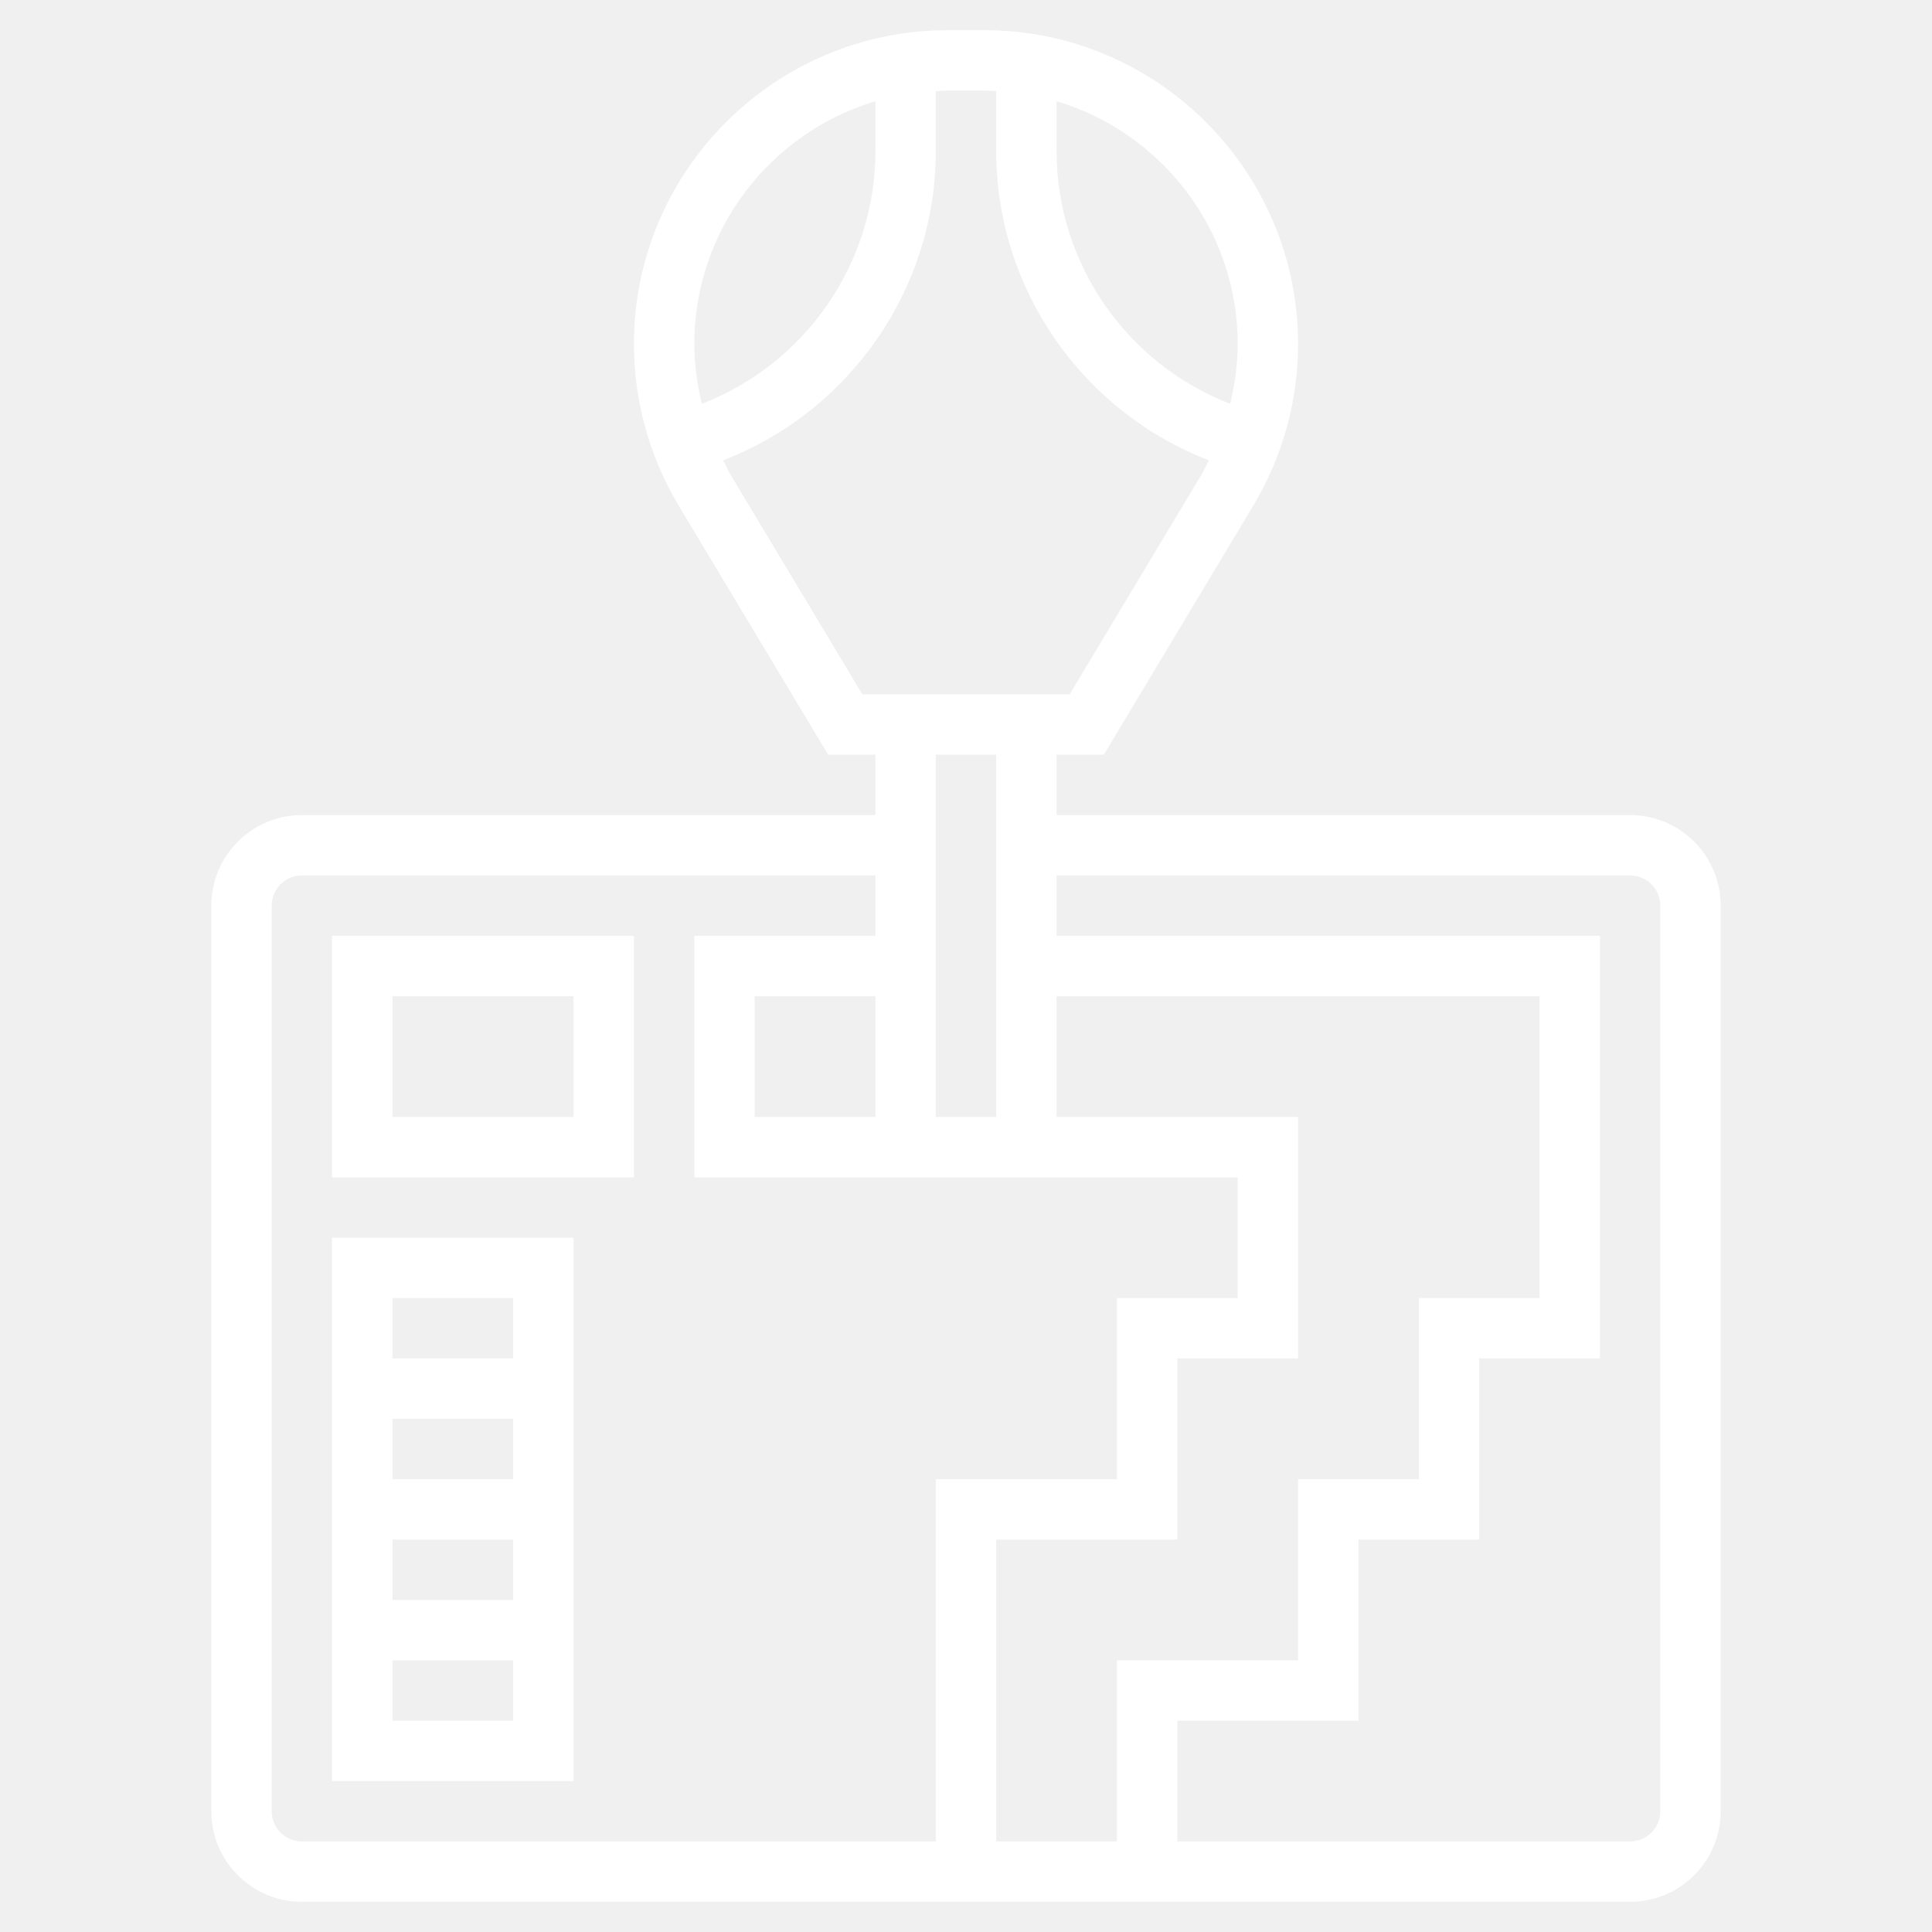
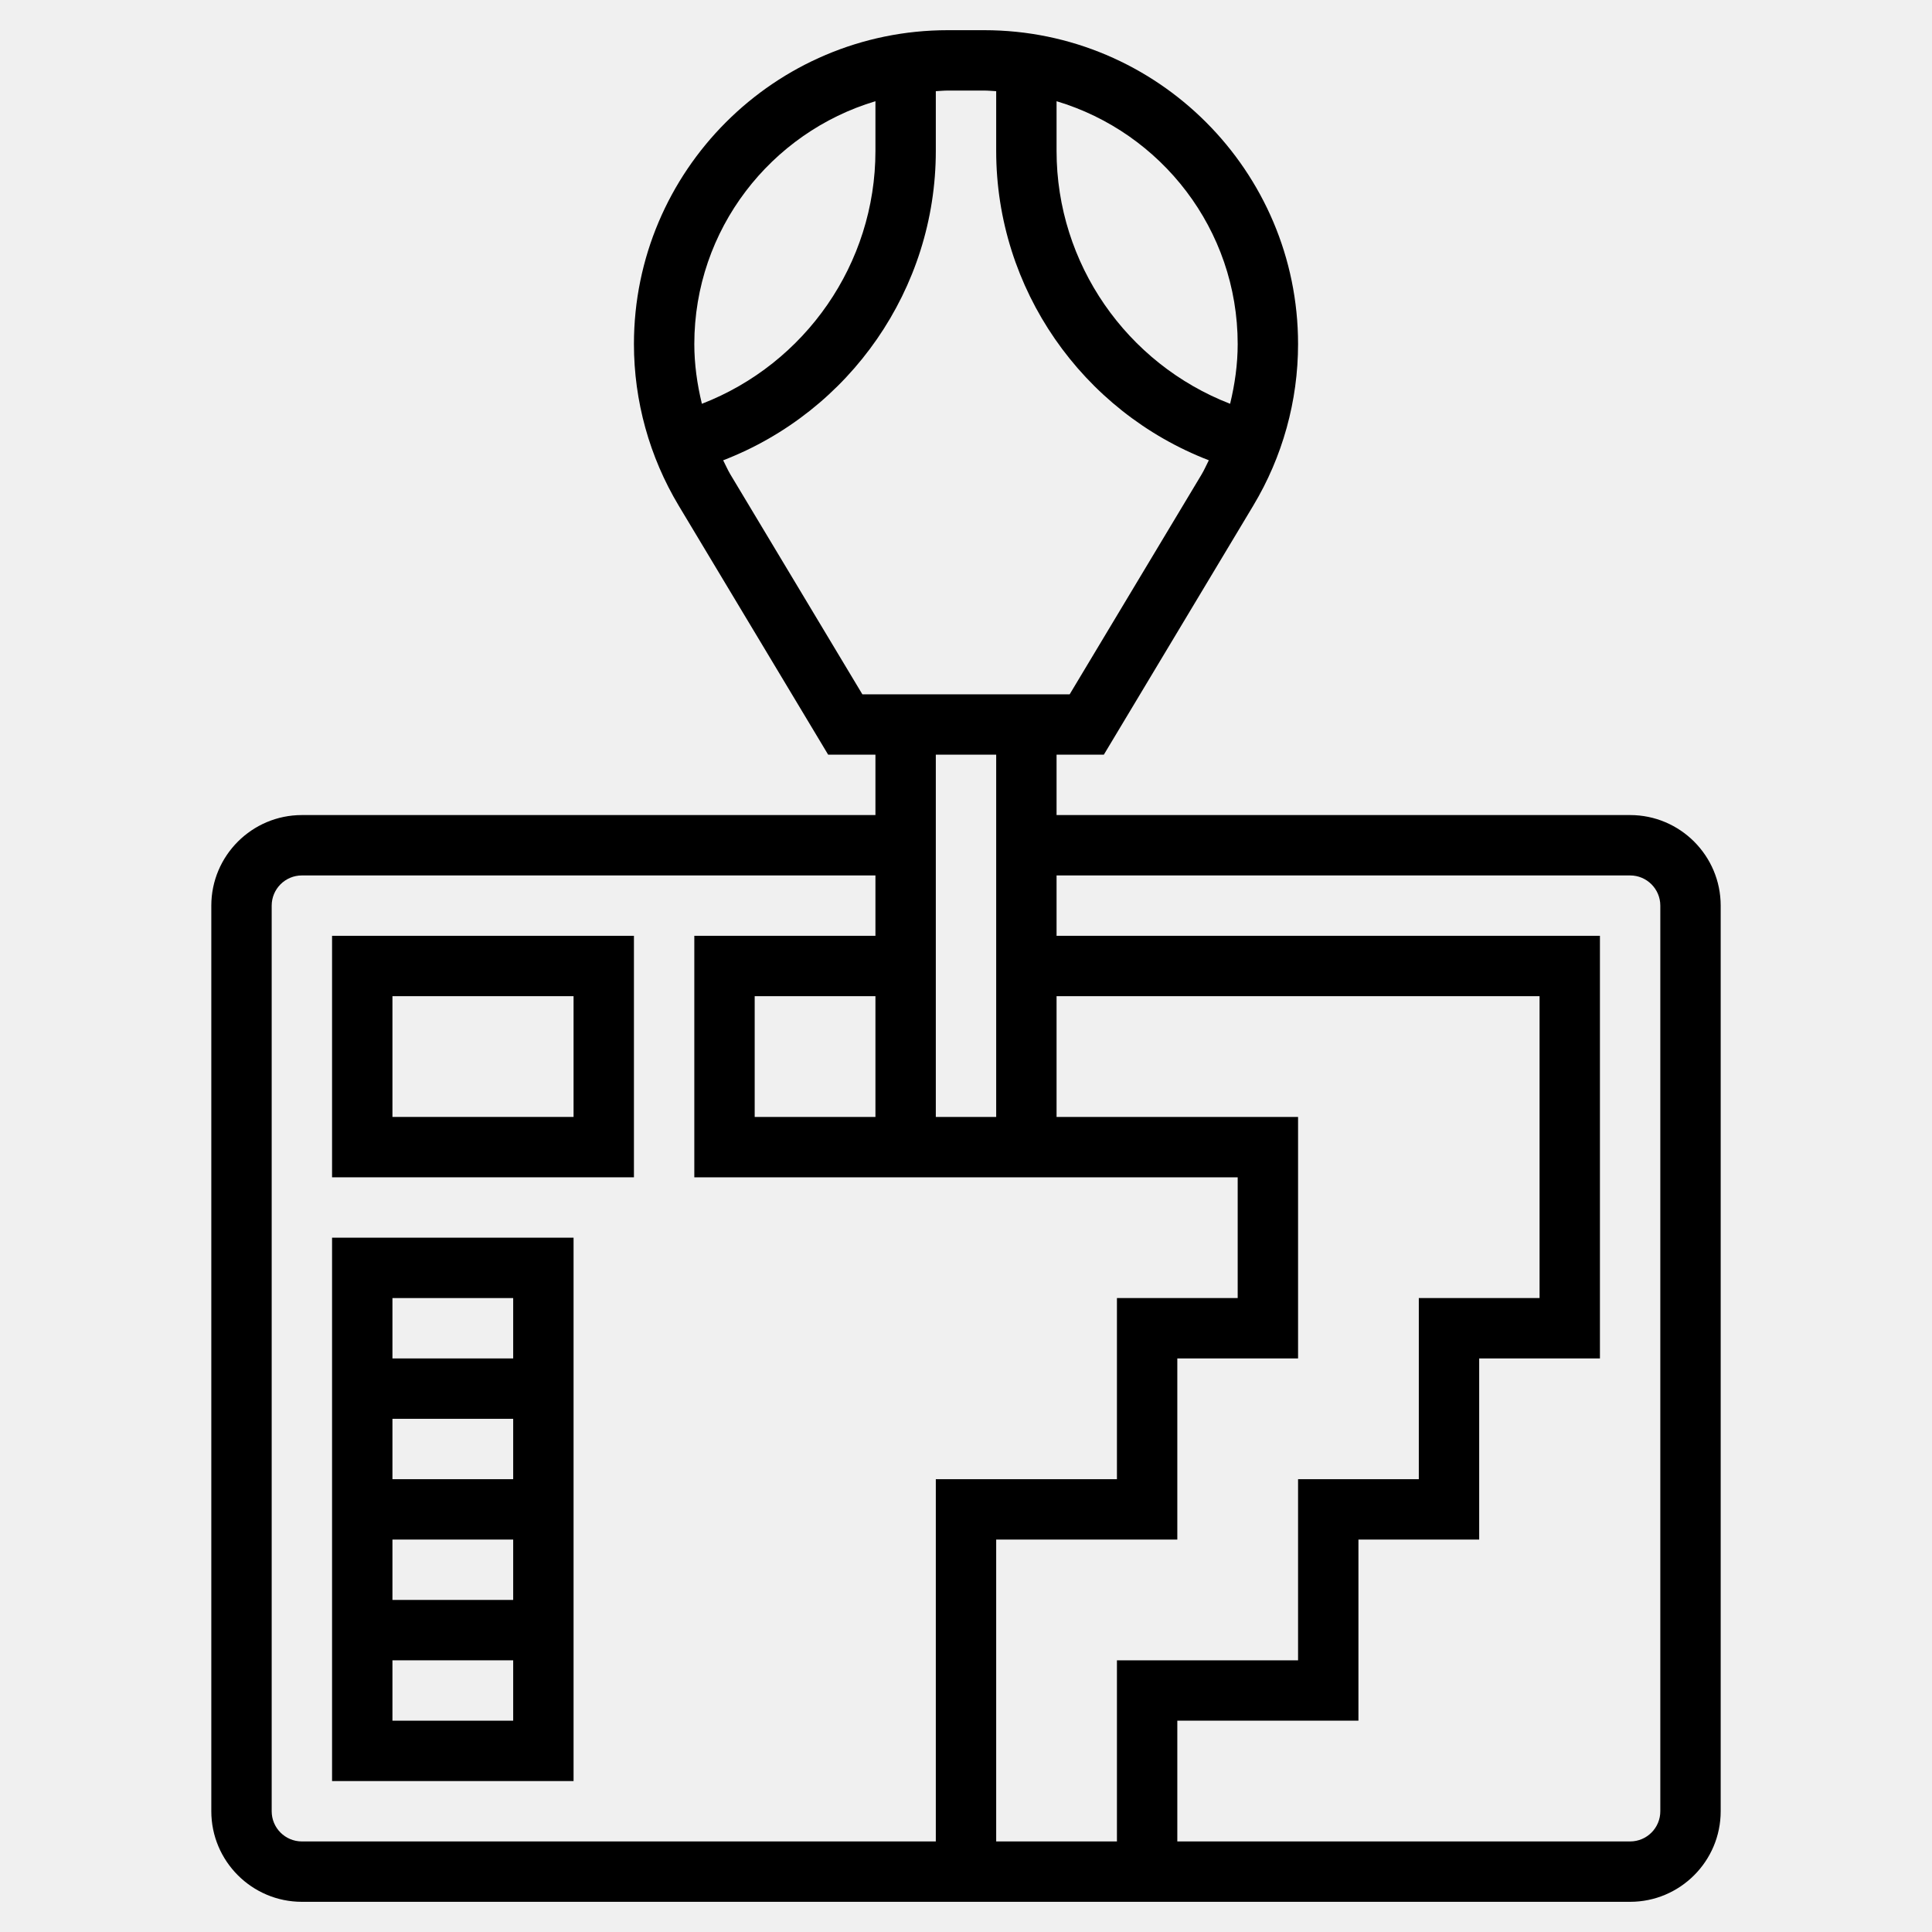
- <svg xmlns="http://www.w3.org/2000/svg" fill="#FFFFFF" width="800px" height="800px" viewBox="0 0 64 64" id="Layer_1_1_" version="1.1" xml:space="preserve">
+ <svg xmlns="http://www.w3.org/2000/svg" fill="#000000" width="800px" height="800px" viewBox="0 0 64 64" id="Layer_1_1_" version="1.1" xml:space="preserve">
  <g>
    <path d="M54,27H35v-2h1.566l4.952-8.254C42.487,15.131,43,13.281,43,11.397C43,5.664,38.336,1,32.603,1h-1.205   C25.664,1,21,5.664,21,11.397c0,1.884,0.513,3.734,1.481,5.35L27.434,25H29v2H10c-1.654,0-3,1.346-3,3v30c0,1.654,1.346,3,3,3h44   c1.654,0,3-1.346,3-3V30C57,28.346,55.654,27,54,27z M37,61h-4V51h6v-6h4v-8h-8v-4h16v10h-4v6h-4v6h-6V61z M41,11.397   c0,0.671-0.094,1.333-0.251,1.979C37.323,12.049,35,8.733,35,5V3.353C38.465,4.388,41,7.6,41,11.397z M29,3.353V5   c0,3.733-2.323,7.049-5.749,8.376C23.094,12.73,23,12.068,23,11.397C23,7.6,25.535,4.388,29,3.353z M24.196,15.718   c-0.091-0.152-0.159-0.314-0.24-0.47C28.154,13.628,31,9.57,31,5V3.02C31.133,3.014,31.263,3,31.397,3h1.205   C32.737,3,32.867,3.014,33,3.02V5c0,4.57,2.846,8.628,7.044,10.247c-0.081,0.156-0.149,0.318-0.24,0.47L35.434,23h-6.867   L24.196,15.718z M33,25v12h-2V25H33z M29,37h-4v-4h4V37z M9,60V30c0-0.551,0.448-1,1-1h19v2h-6v8h18v4h-4v6h-6v12H10   C9.448,61,9,60.552,9,60z M55,60c0,0.552-0.448,1-1,1H39v-4h6v-6h4v-6h4V31H35v-2h19c0.552,0,1,0.449,1,1V60z" />
    <path d="M11,39h10v-8H11V39z M13,33h6v4h-6V33z" />
    <path d="M11,59h8V41h-8V59z M13,57v-2h4v2H13z M17,51v2h-4v-2H17z M13,49v-2h4v2H13z M17,43v2h-4v-2H17z" />
  </g>
</svg>
